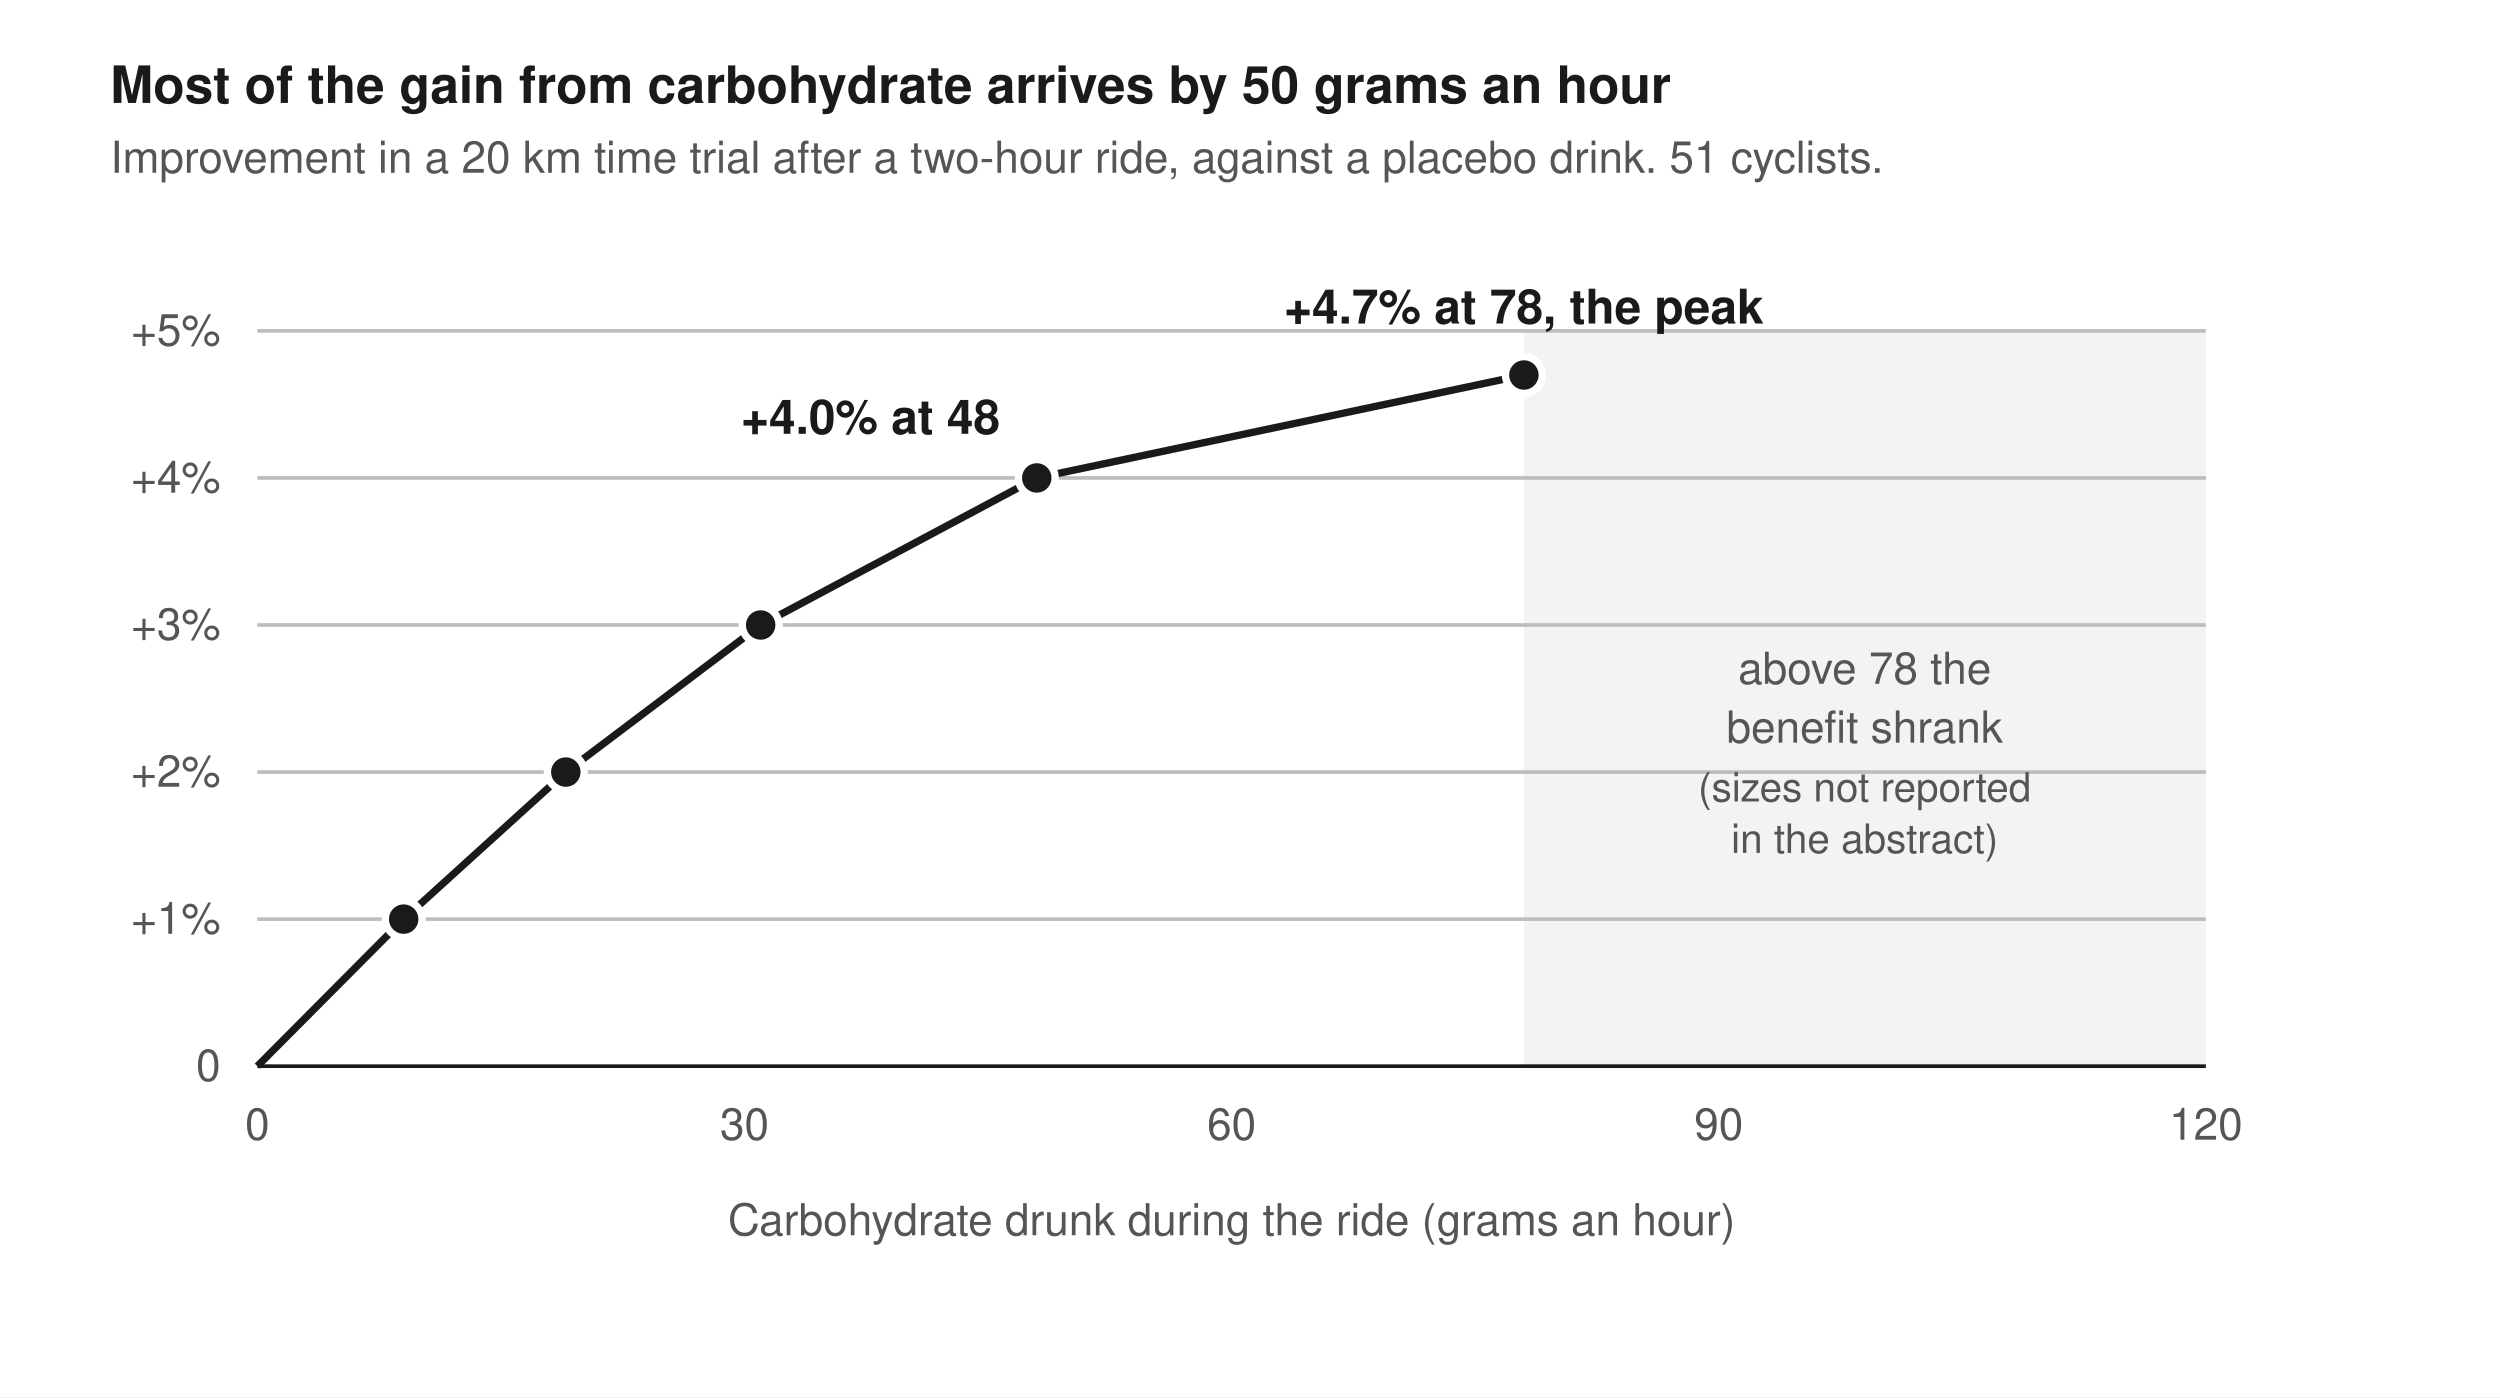
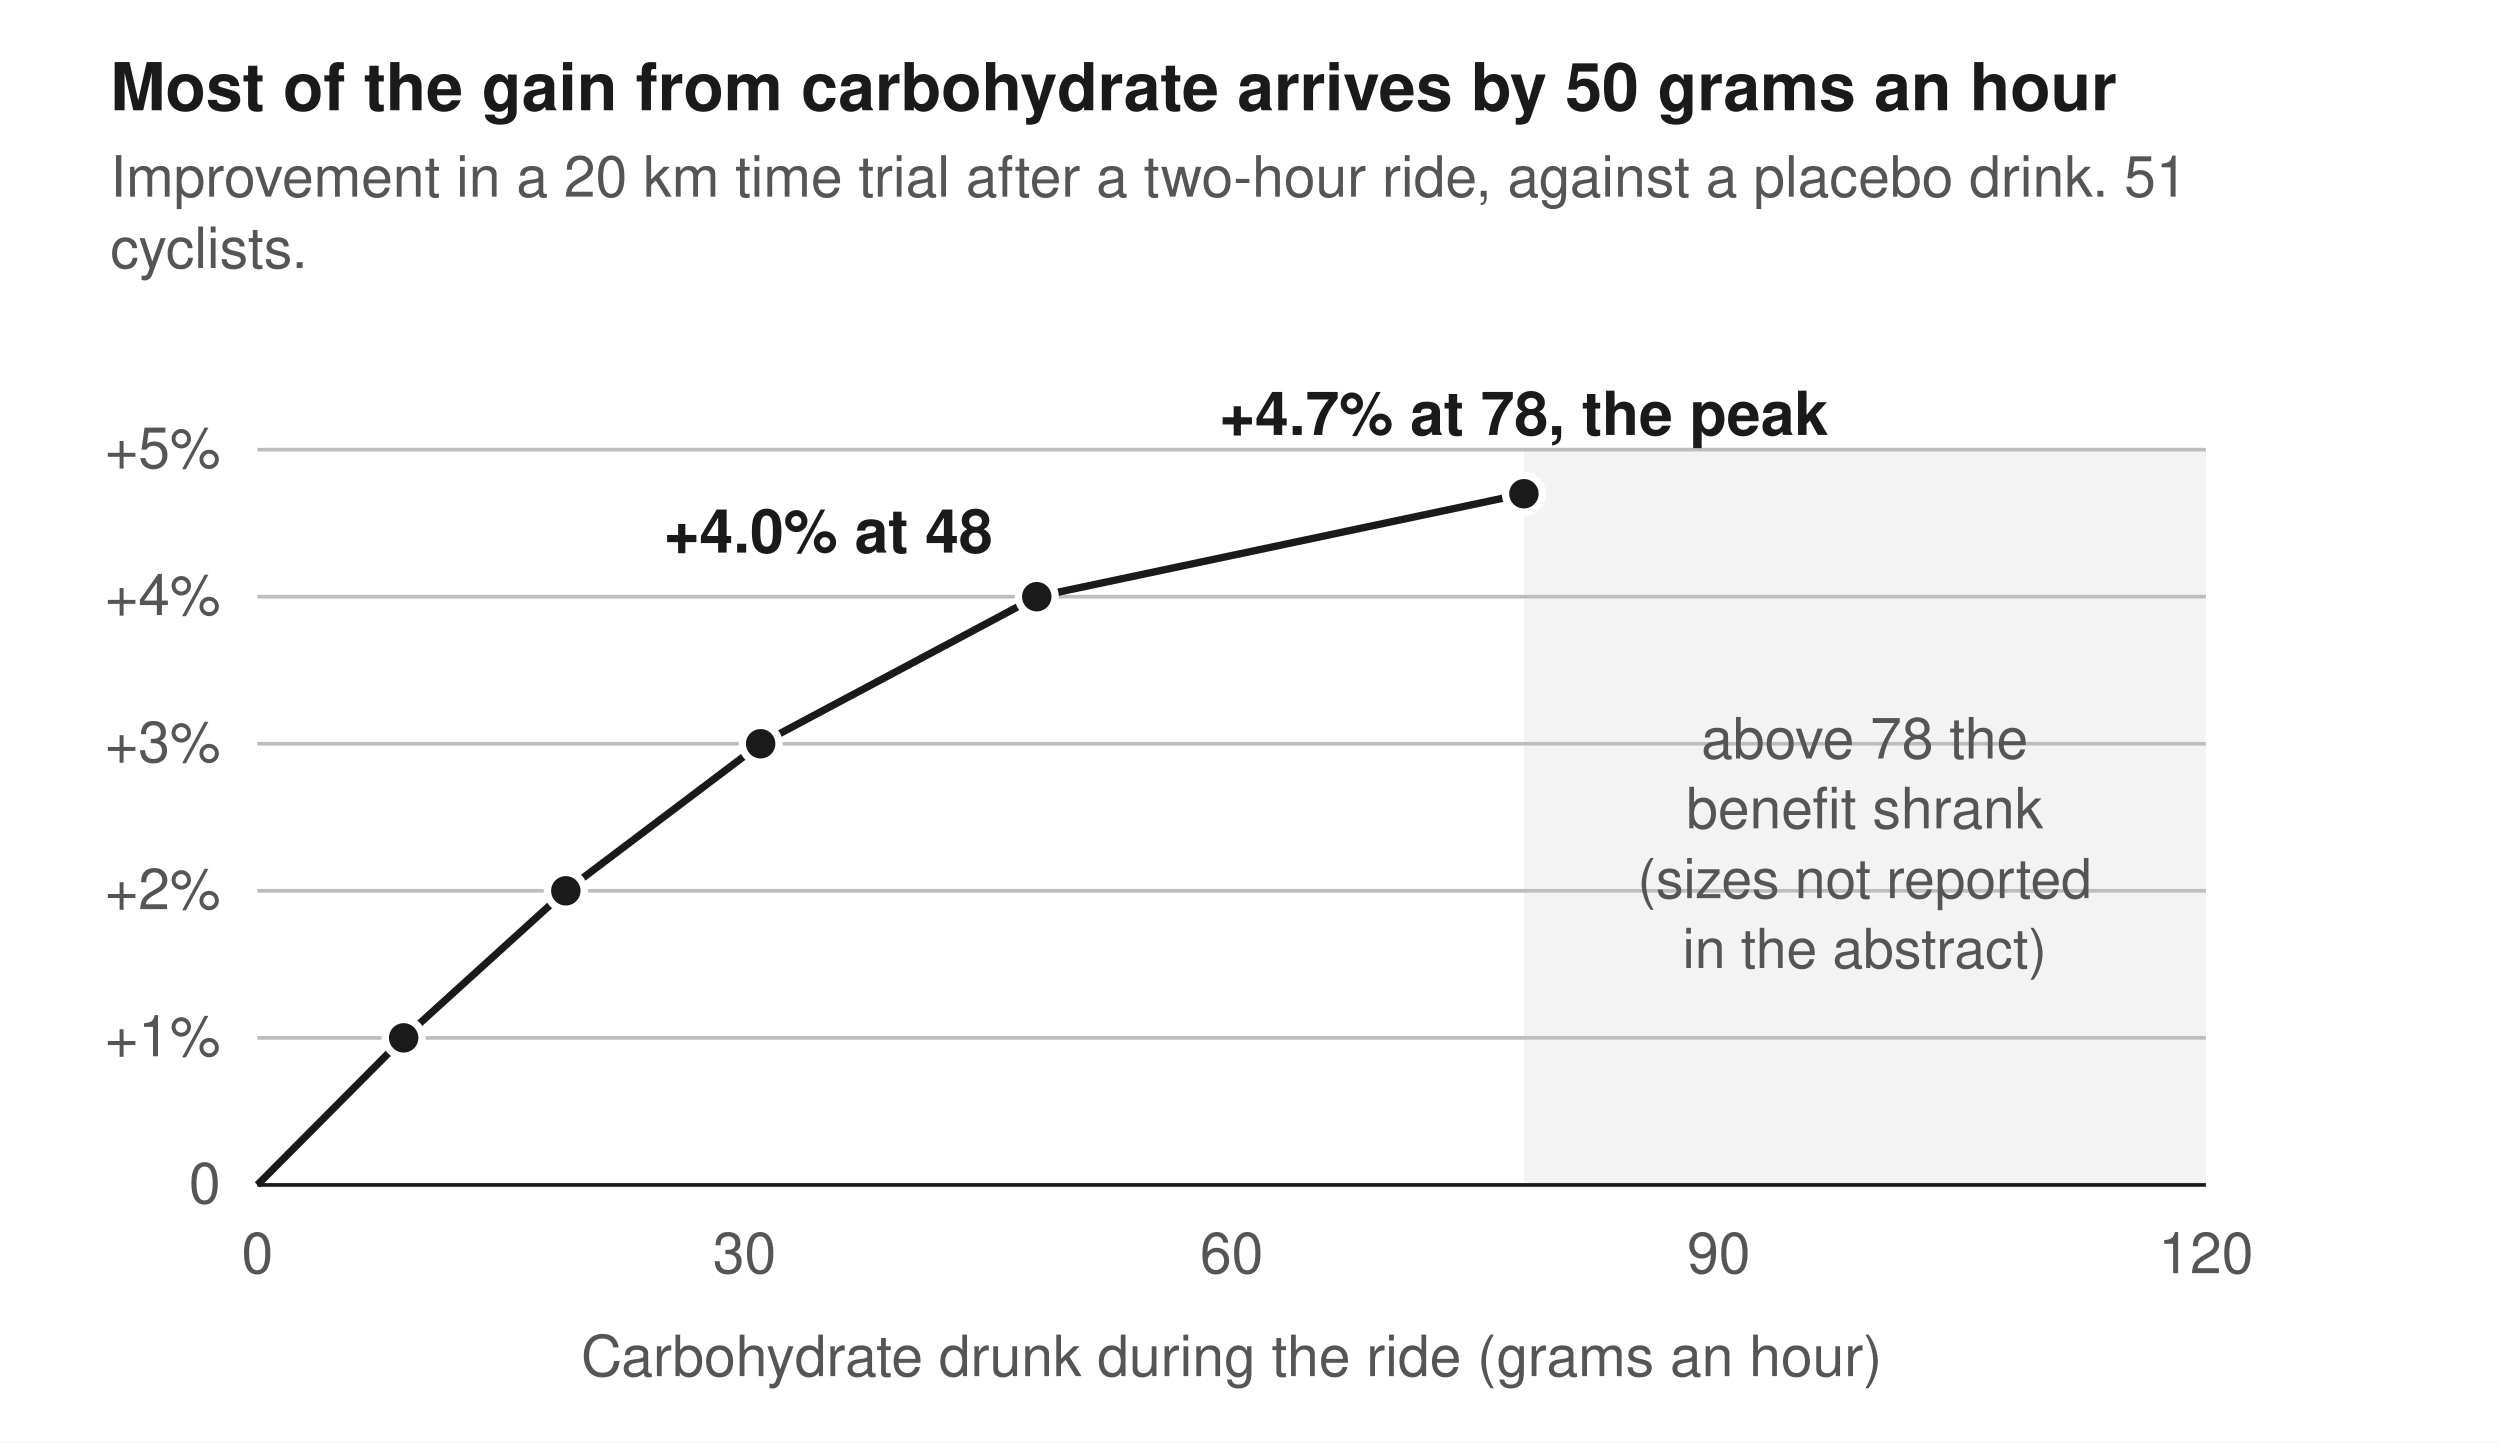
- <svg xmlns="http://www.w3.org/2000/svg" viewBox="0 0 680 380" width="680" height="380" role="img" aria-label="Time-trial improvement against carbohydrate dose, from Smith 2013">
-   <rect width="680" height="380" fill="#ffffff" />
-   <text x="30.0" y="28.0" font-family="Helvetica, Arial, sans-serif" font-size="14" fill="#1a1a1a" text-anchor="start" font-weight="600">Most of the gain from carbohydrate arrives by 50 grams an hour</text>
-   <text x="30.0" y="47.0" font-family="Helvetica, Arial, sans-serif" font-size="12" fill="#555555" text-anchor="start" font-weight="400">Improvement in a 20 km time trial after a two-hour ride, against a placebo drink. 51 cyclists.</text>
-   <rect x="414.5" y="90" width="185.5" height="200" fill="#f3f3f3" />
-   <line x1="70" y1="290.0" x2="600" y2="290.0" stroke="#1a1a1a" stroke-width="1" />
-   <text x="60.0" y="294.0" font-family="Helvetica, Arial, sans-serif" font-size="12" fill="#555555" text-anchor="end" font-weight="400">0</text>
-   <line x1="70" y1="250.0" x2="600" y2="250.0" stroke="#bdbdbd" stroke-width="1" />
-   <text x="60.0" y="254.0" font-family="Helvetica, Arial, sans-serif" font-size="12" fill="#555555" text-anchor="end" font-weight="400">+1%</text>
-   <line x1="70" y1="210.0" x2="600" y2="210.0" stroke="#bdbdbd" stroke-width="1" />
-   <text x="60.0" y="214.0" font-family="Helvetica, Arial, sans-serif" font-size="12" fill="#555555" text-anchor="end" font-weight="400">+2%</text>
-   <line x1="70" y1="170.0" x2="600" y2="170.0" stroke="#bdbdbd" stroke-width="1" />
-   <text x="60.0" y="174.0" font-family="Helvetica, Arial, sans-serif" font-size="12" fill="#555555" text-anchor="end" font-weight="400">+3%</text>
-   <line x1="70" y1="130.0" x2="600" y2="130.0" stroke="#bdbdbd" stroke-width="1" />
-   <text x="60.0" y="134.0" font-family="Helvetica, Arial, sans-serif" font-size="12" fill="#555555" text-anchor="end" font-weight="400">+4%</text>
-   <line x1="70" y1="90.0" x2="600" y2="90.0" stroke="#bdbdbd" stroke-width="1" />
-   <text x="60.0" y="94.0" font-family="Helvetica, Arial, sans-serif" font-size="12" fill="#555555" text-anchor="end" font-weight="400">+5%</text>
-   <text x="70.0" y="310.0" font-family="Helvetica, Arial, sans-serif" font-size="12" fill="#555555" text-anchor="middle" font-weight="400">0</text>
-   <text x="202.5" y="310.0" font-family="Helvetica, Arial, sans-serif" font-size="12" fill="#555555" text-anchor="middle" font-weight="400">30</text>
-   <text x="335.0" y="310.0" font-family="Helvetica, Arial, sans-serif" font-size="12" fill="#555555" text-anchor="middle" font-weight="400">60</text>
-   <text x="467.5" y="310.0" font-family="Helvetica, Arial, sans-serif" font-size="12" fill="#555555" text-anchor="middle" font-weight="400">90</text>
-   <text x="600.0" y="310.0" font-family="Helvetica, Arial, sans-serif" font-size="12" fill="#555555" text-anchor="middle" font-weight="400">120</text>
-   <text x="335.0" y="336.0" font-family="Helvetica, Arial, sans-serif" font-size="12" fill="#555555" text-anchor="middle" font-weight="400">Carbohydrate drunk during the ride (grams an hour)</text>
-   <polyline points="70.0,290.0 109.8,250.0 153.9,210.0 206.9,170.0 282.0,130.0 414.5,102.0" fill="none" stroke="#1a1a1a" stroke-width="2" stroke-linejoin="round" />
-   <circle cx="109.8" cy="250.0" r="5" fill="#1a1a1a" stroke="#ffffff" stroke-width="2" />
-   <circle cx="153.9" cy="210.0" r="5" fill="#1a1a1a" stroke="#ffffff" stroke-width="2" />
-   <circle cx="206.9" cy="170.0" r="5" fill="#1a1a1a" stroke="#ffffff" stroke-width="2" />
-   <circle cx="282.0" cy="130.0" r="5" fill="#1a1a1a" stroke="#ffffff" stroke-width="2" />
-   <circle cx="414.5" cy="102.0" r="5" fill="#1a1a1a" stroke="#ffffff" stroke-width="2" />
-   <text x="272.0" y="118.0" font-family="Helvetica, Arial, sans-serif" font-size="13" fill="#1a1a1a" text-anchor="end" font-weight="600">+4.0% at 48</text>
-   <text x="414.5" y="88.0" font-family="Helvetica, Arial, sans-serif" font-size="13" fill="#1a1a1a" text-anchor="middle" font-weight="600">+4.7% at 78, the peak</text>
-   <text x="507.2" y="186.0" font-family="Helvetica, Arial, sans-serif" font-size="12" fill="#555555" text-anchor="middle" font-weight="400">above 78 the</text>
-   <text x="507.2" y="202.0" font-family="Helvetica, Arial, sans-serif" font-size="12" fill="#555555" text-anchor="middle" font-weight="400">benefit shrank</text>
-   <text x="507.2" y="218.0" font-family="Helvetica, Arial, sans-serif" font-size="11" fill="#555555" text-anchor="middle" font-weight="400">(sizes not reported</text>
-   <text x="507.2" y="232.0" font-family="Helvetica, Arial, sans-serif" font-size="11" fill="#555555" text-anchor="middle" font-weight="400">in the abstract)</text>
+ <svg xmlns="http://www.w3.org/2000/svg" viewBox="0 0 680 392.3" width="680" height="392.3" role="img" aria-label="Time-trial improvement against carbohydrate dose, from Smith 2013">
+   <rect width="680" height="392.3" fill="#ffffff" />
+   <text x="30.0" y="30.0" font-family="IBM Plex Sans, Helvetica, Arial, sans-serif" font-size="18" fill="#1a1a1a" text-anchor="start" font-weight="600">Most of the gain from carbohydrate arrives by 50 grams an hour</text>
+   <text x="30.0" y="53.5" font-family="IBM Plex Sans, Helvetica, Arial, sans-serif" font-size="15.5" fill="#555555" text-anchor="start" font-weight="400">Improvement in a 20 km time trial after a two-hour ride, against a placebo drink. 51</text>
+   <text x="30.0" y="72.9" font-family="IBM Plex Sans, Helvetica, Arial, sans-serif" font-size="15.5" fill="#555555" text-anchor="start" font-weight="400">cyclists.</text>
+   <rect x="414.5" y="122.3" width="185.5" height="200.0" fill="#f3f3f3" />
+   <line x1="70" y1="322.3" x2="600" y2="322.3" stroke="#1a1a1a" stroke-width="1" />
+   <text x="60.0" y="327.3" font-family="IBM Plex Sans, Helvetica, Arial, sans-serif" font-size="15.5" fill="#555555" text-anchor="end" font-weight="400">0</text>
+   <line x1="70" y1="282.3" x2="600" y2="282.3" stroke="#bdbdbd" stroke-width="1" />
+   <text x="60.0" y="287.3" font-family="IBM Plex Sans, Helvetica, Arial, sans-serif" font-size="15.5" fill="#555555" text-anchor="end" font-weight="400">+1%</text>
+   <line x1="70" y1="242.3" x2="600" y2="242.3" stroke="#bdbdbd" stroke-width="1" />
+   <text x="60.0" y="247.3" font-family="IBM Plex Sans, Helvetica, Arial, sans-serif" font-size="15.5" fill="#555555" text-anchor="end" font-weight="400">+2%</text>
+   <line x1="70" y1="202.3" x2="600" y2="202.3" stroke="#bdbdbd" stroke-width="1" />
+   <text x="60.0" y="207.3" font-family="IBM Plex Sans, Helvetica, Arial, sans-serif" font-size="15.5" fill="#555555" text-anchor="end" font-weight="400">+3%</text>
+   <line x1="70" y1="162.3" x2="600" y2="162.3" stroke="#bdbdbd" stroke-width="1" />
+   <text x="60.0" y="167.3" font-family="IBM Plex Sans, Helvetica, Arial, sans-serif" font-size="15.5" fill="#555555" text-anchor="end" font-weight="400">+4%</text>
+   <line x1="70" y1="122.3" x2="600" y2="122.3" stroke="#bdbdbd" stroke-width="1" />
+   <text x="60.0" y="127.3" font-family="IBM Plex Sans, Helvetica, Arial, sans-serif" font-size="15.5" fill="#555555" text-anchor="end" font-weight="400">+5%</text>
+   <text x="70.0" y="346.3" font-family="IBM Plex Sans, Helvetica, Arial, sans-serif" font-size="15.5" fill="#555555" text-anchor="middle" font-weight="400">0</text>
+   <text x="202.5" y="346.3" font-family="IBM Plex Sans, Helvetica, Arial, sans-serif" font-size="15.5" fill="#555555" text-anchor="middle" font-weight="400">30</text>
+   <text x="335.0" y="346.3" font-family="IBM Plex Sans, Helvetica, Arial, sans-serif" font-size="15.5" fill="#555555" text-anchor="middle" font-weight="400">60</text>
+   <text x="467.5" y="346.3" font-family="IBM Plex Sans, Helvetica, Arial, sans-serif" font-size="15.5" fill="#555555" text-anchor="middle" font-weight="400">90</text>
+   <text x="600.0" y="346.3" font-family="IBM Plex Sans, Helvetica, Arial, sans-serif" font-size="15.5" fill="#555555" text-anchor="middle" font-weight="400">120</text>
+   <text x="335.0" y="374.3" font-family="IBM Plex Sans, Helvetica, Arial, sans-serif" font-size="15.5" fill="#555555" text-anchor="middle" font-weight="400">Carbohydrate drunk during the ride (grams an hour)</text>
+   <polyline points="70.0,322.3 109.8,282.3 153.9,242.3 206.9,202.3 282.0,162.3 414.5,134.3" fill="none" stroke="#1a1a1a" stroke-width="2" stroke-linejoin="round" />
+   <circle cx="109.8" cy="282.3" r="5" fill="#1a1a1a" stroke="#ffffff" stroke-width="2" />
+   <circle cx="153.9" cy="242.3" r="5" fill="#1a1a1a" stroke="#ffffff" stroke-width="2" />
+   <circle cx="206.9" cy="202.3" r="5" fill="#1a1a1a" stroke="#ffffff" stroke-width="2" />
+   <circle cx="282.0" cy="162.3" r="5" fill="#1a1a1a" stroke="#ffffff" stroke-width="2" />
+   <circle cx="414.5" cy="134.3" r="5" fill="#1a1a1a" stroke="#ffffff" stroke-width="2" />
+   <text x="270.0" y="150.3" font-family="IBM Plex Sans, Helvetica, Arial, sans-serif" font-size="16.5" fill="#1a1a1a" text-anchor="end" font-weight="600">+4.0% at 48</text>
+   <text x="414.5" y="118.3" font-family="IBM Plex Sans, Helvetica, Arial, sans-serif" font-size="16.5" fill="#1a1a1a" text-anchor="middle" font-weight="600">+4.7% at 78, the peak</text>
+   <text x="507.2" y="206.3" font-family="IBM Plex Sans, Helvetica, Arial, sans-serif" font-size="15.5" fill="#555555" text-anchor="middle" font-weight="400">above 78 the</text>
+   <text x="507.2" y="225.3" font-family="IBM Plex Sans, Helvetica, Arial, sans-serif" font-size="15.5" fill="#555555" text-anchor="middle" font-weight="400">benefit shrank</text>
+   <text x="507.2" y="244.3" font-family="IBM Plex Sans, Helvetica, Arial, sans-serif" font-size="15" fill="#555555" text-anchor="middle" font-weight="400">(sizes not reported</text>
+   <text x="507.2" y="263.3" font-family="IBM Plex Sans, Helvetica, Arial, sans-serif" font-size="15" fill="#555555" text-anchor="middle" font-weight="400">in the abstract)</text>
</svg>
